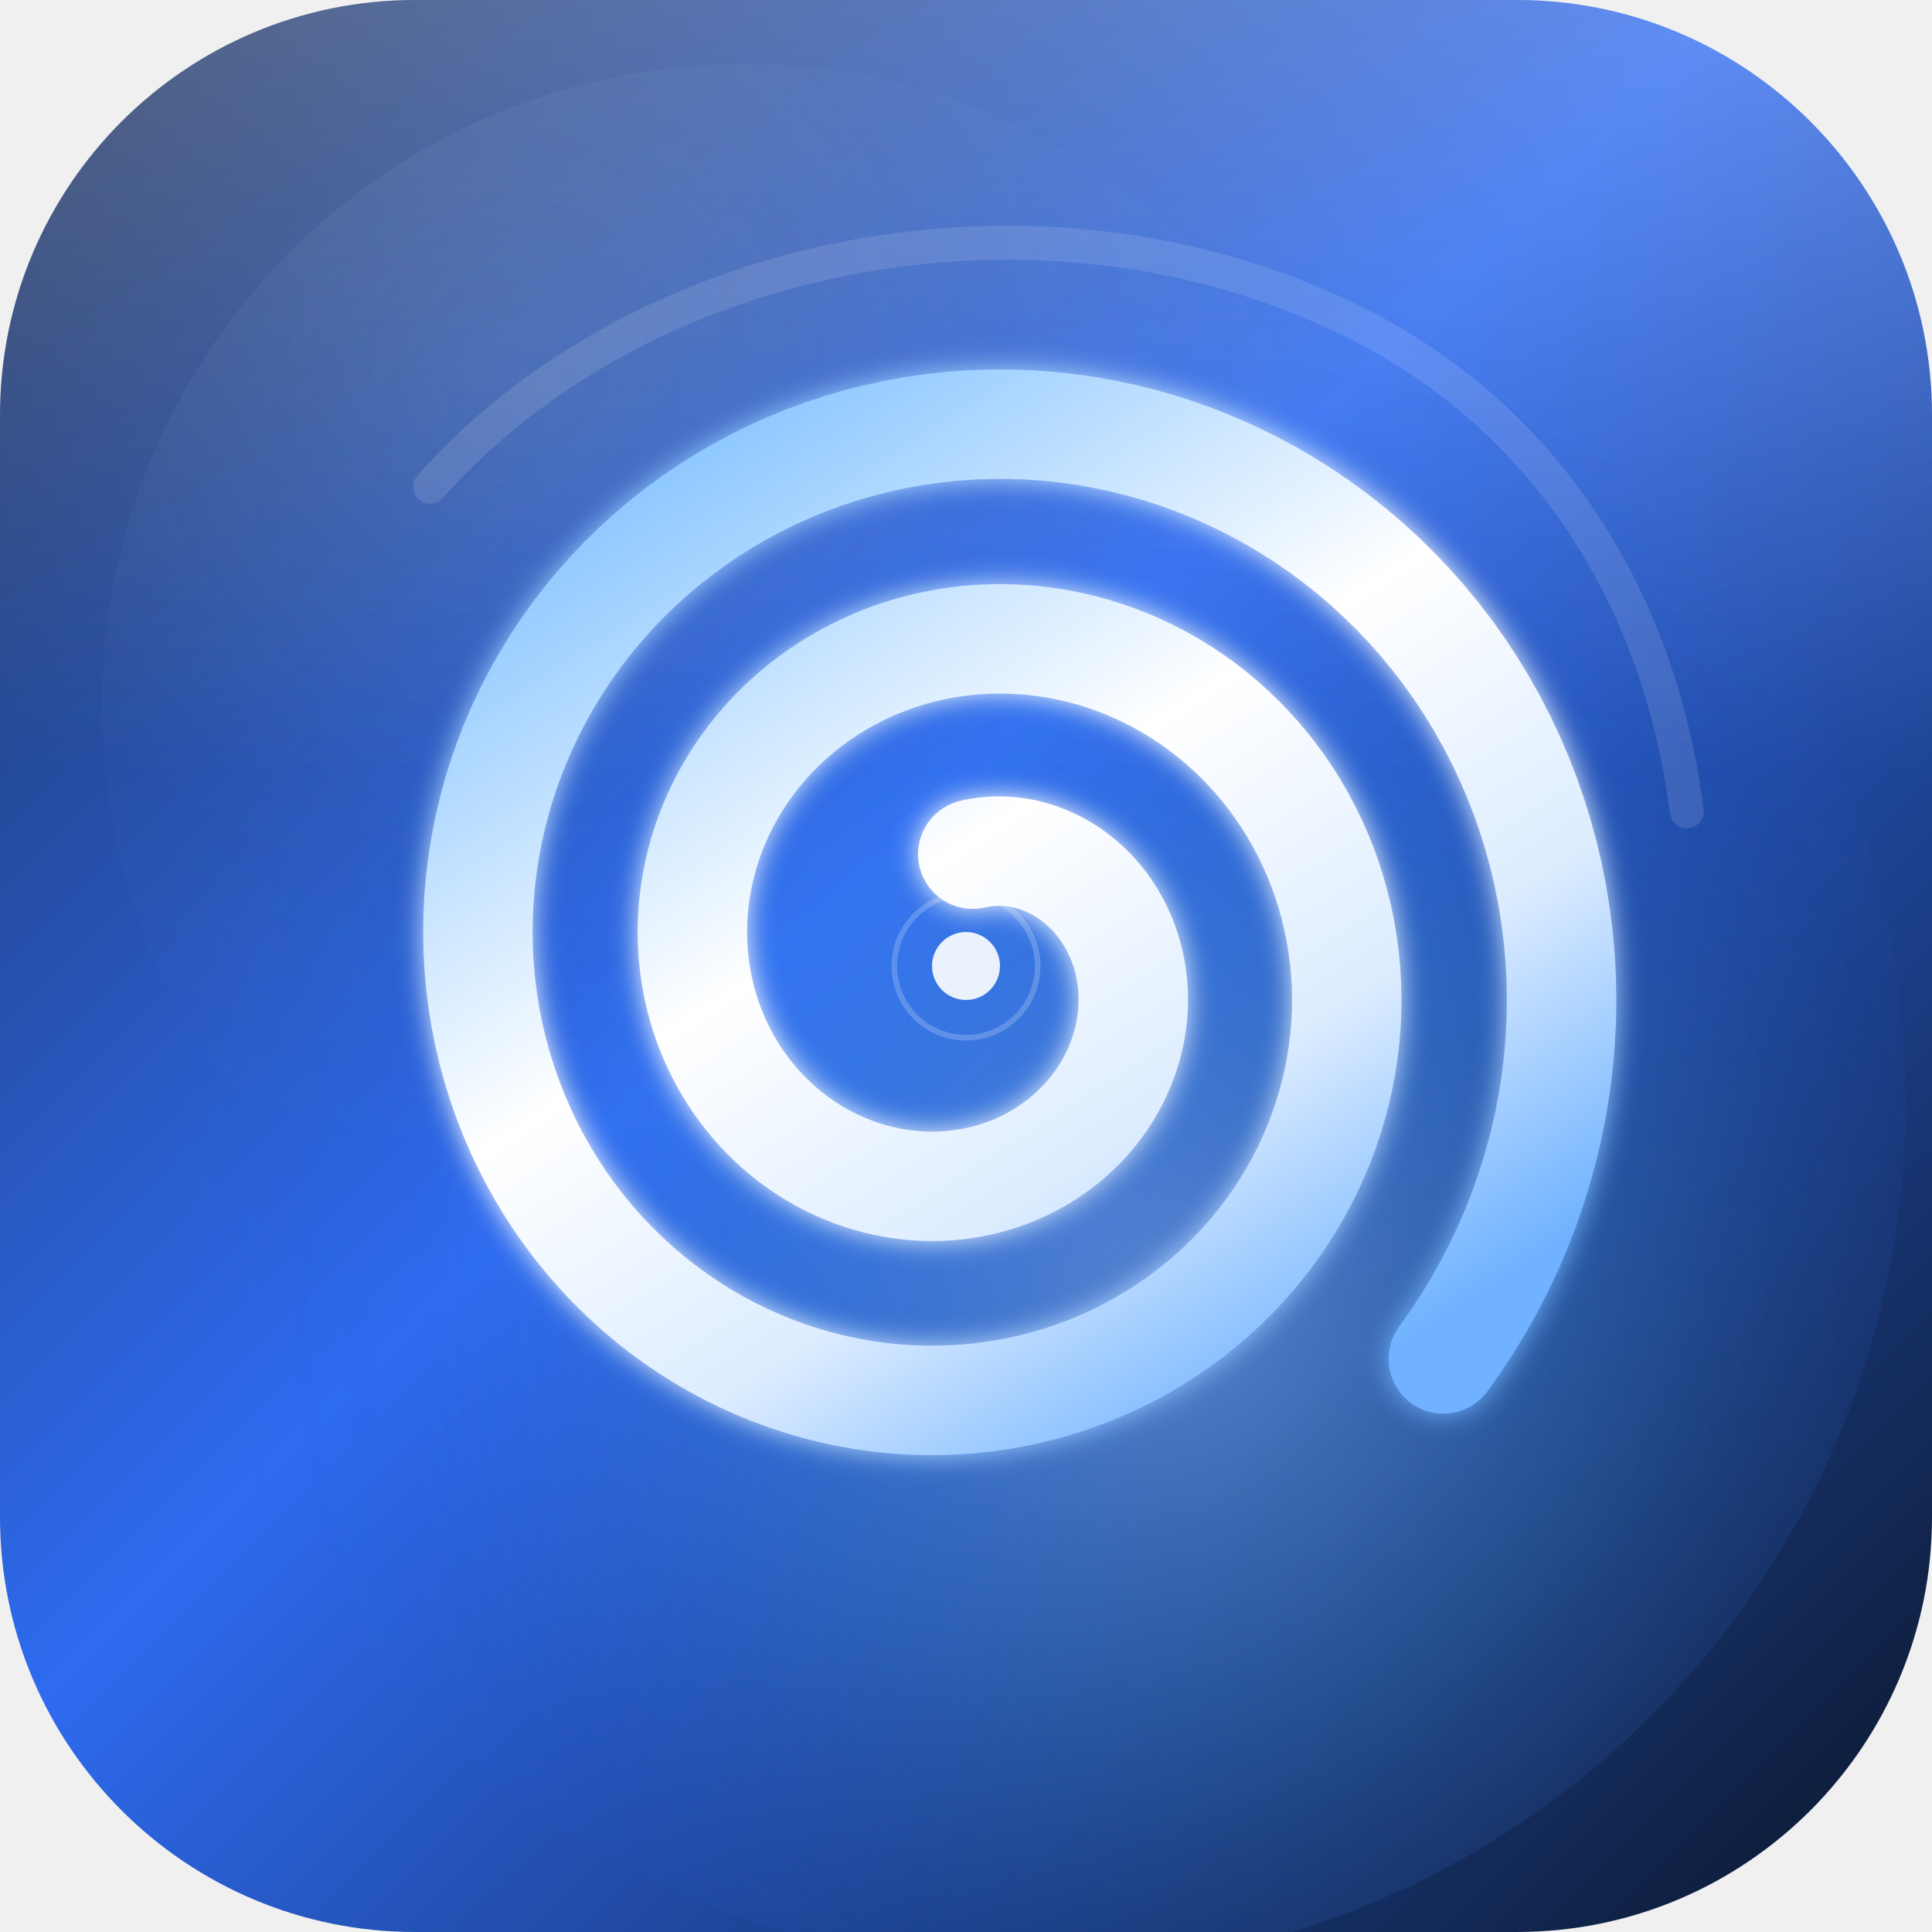
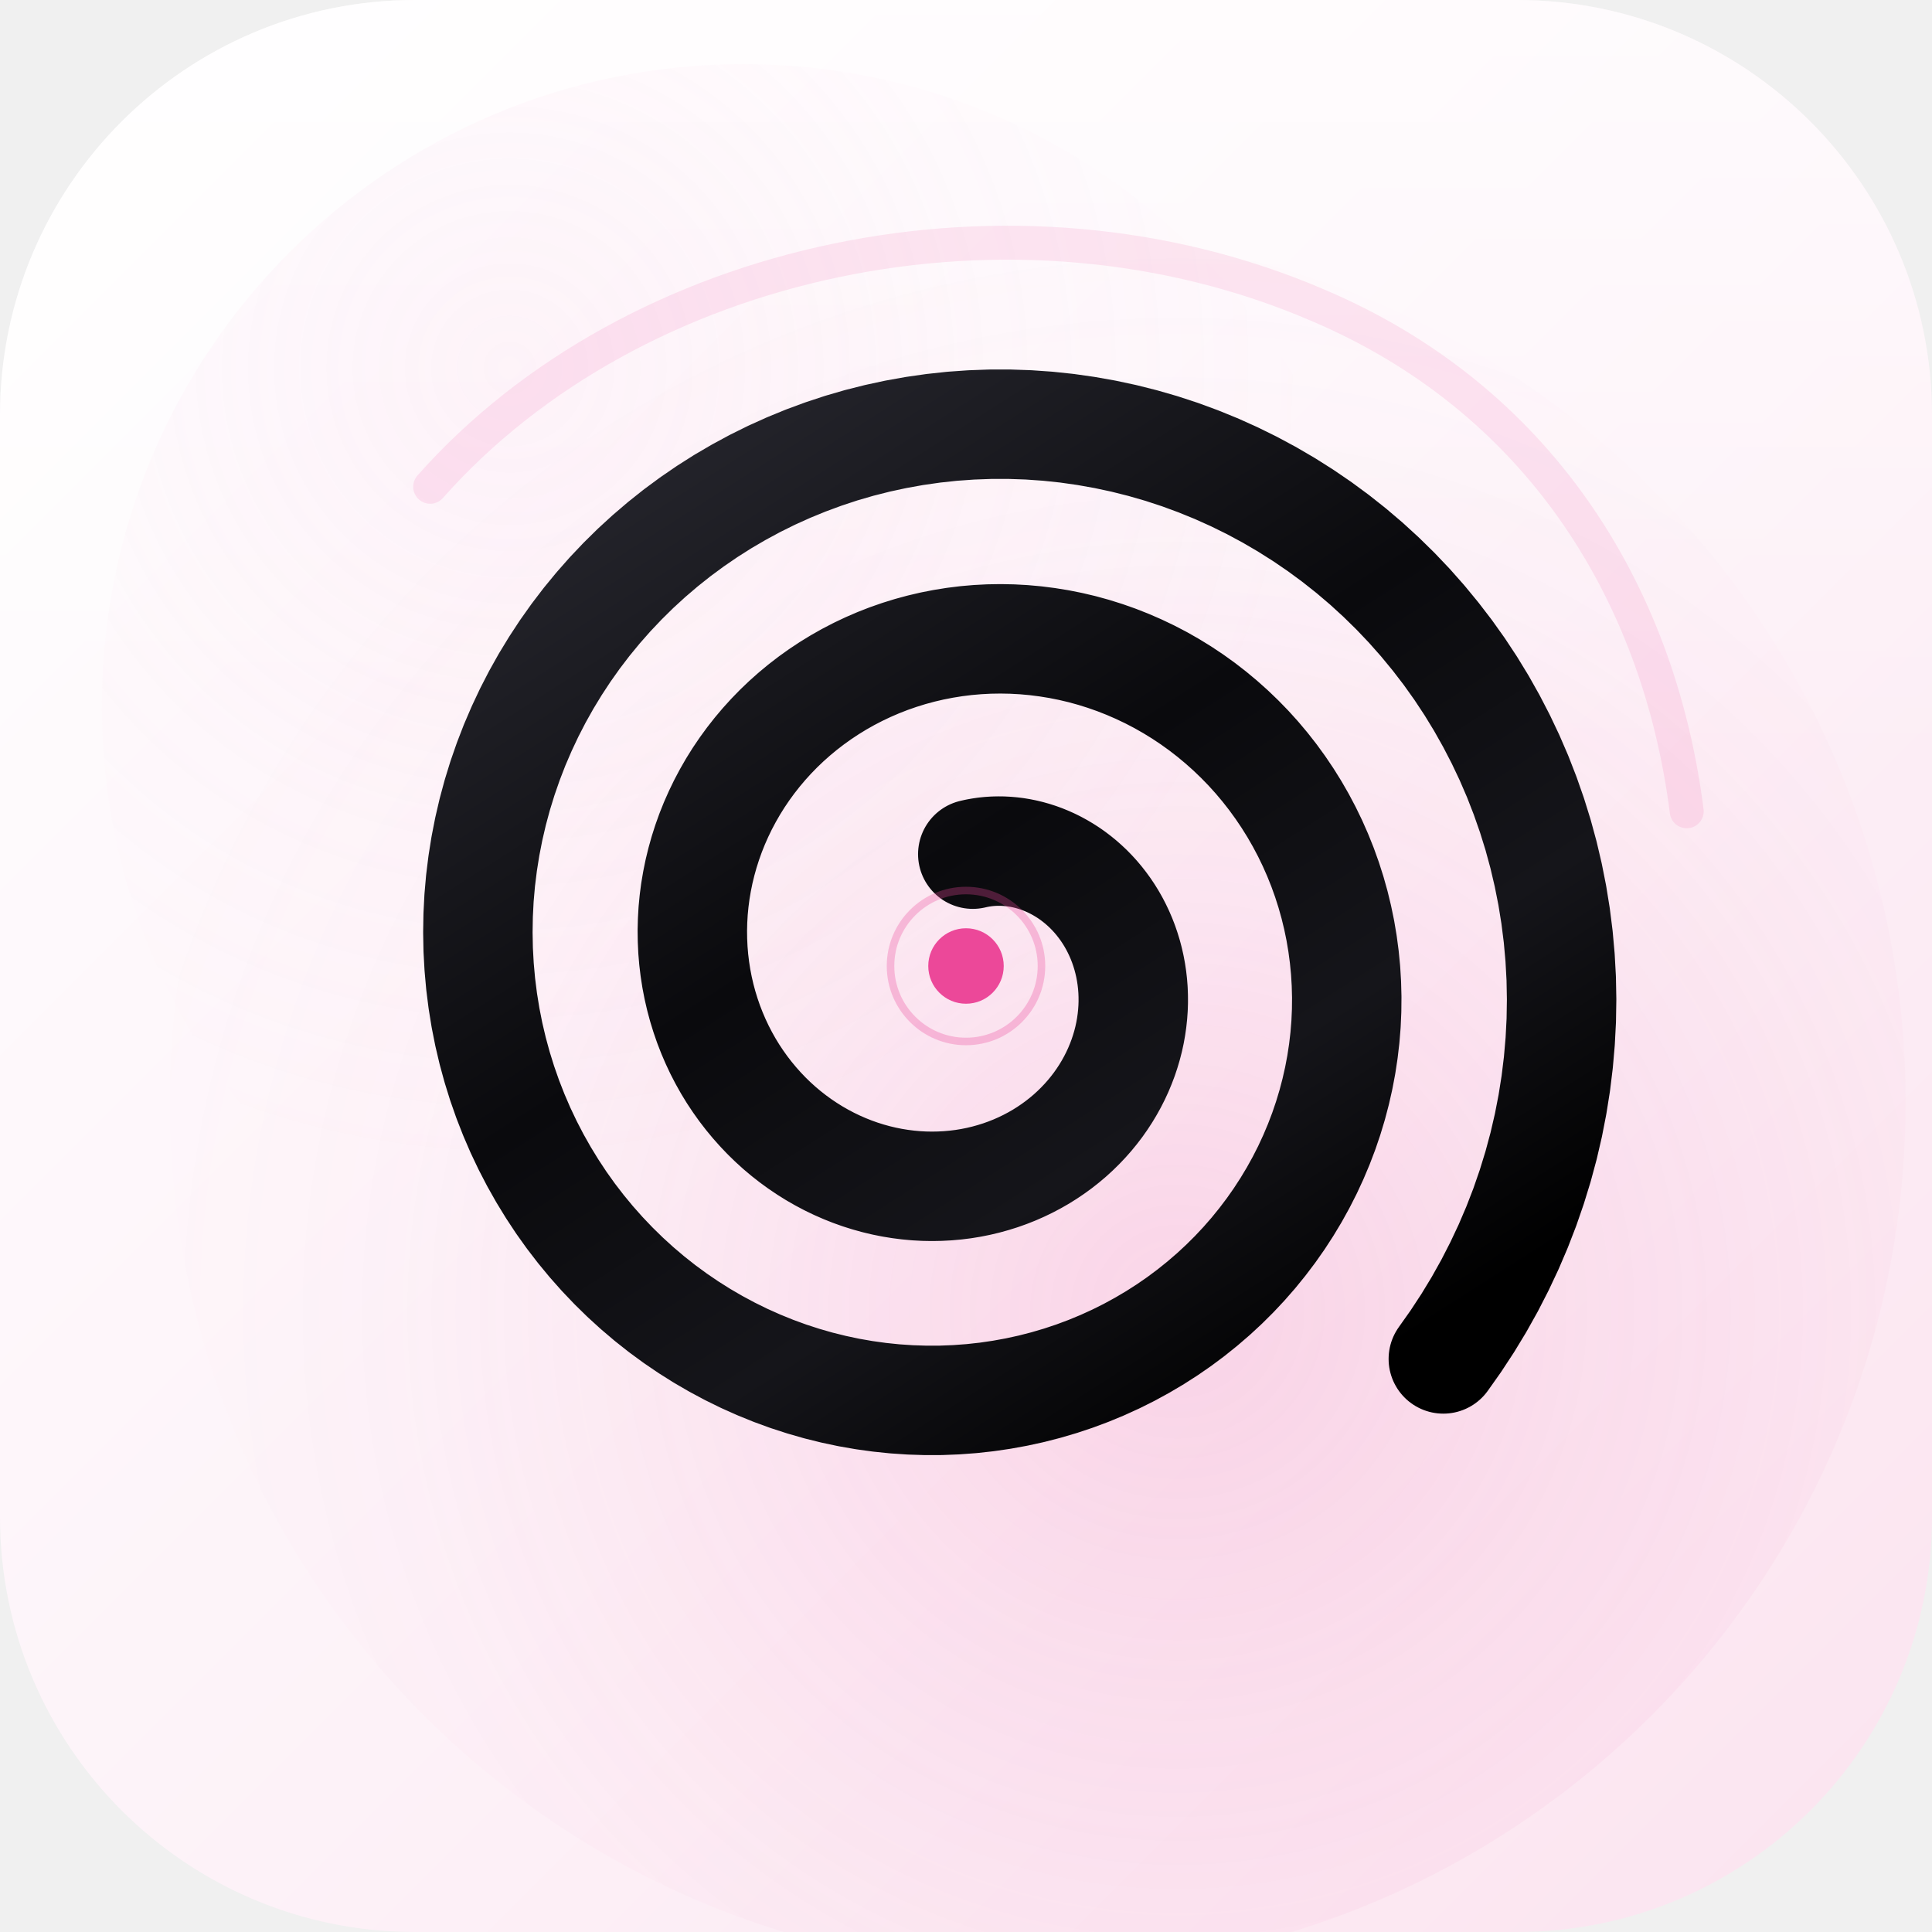
<svg xmlns="http://www.w3.org/2000/svg" viewBox="0 0 1024 1024" width="1024" height="1024">
  <defs>
    <linearGradient id="bg" x1="0%" y1="0%" x2="100%" y2="100%">
-       <stop offset="0%" stop-color="#1c2e54" />
-       <stop offset="45%" stop-color="#2e6bf0" />
-       <stop offset="100%" stop-color="#0a1426" />
+       <stop offset="0%" stop-color="#ffffff" />
+       <stop offset="55%" stop-color="#fdf2f8" />
+       <stop offset="100%" stop-color="#fbe3ef" />
    </linearGradient>
    <radialGradient id="glow" cx="58%" cy="62%" r="62%">
-       <stop offset="0%" stop-color="#a8d2ff" stop-opacity="0.40" />
-       <stop offset="38%" stop-color="#5cb8ff" stop-opacity="0.20" />
-       <stop offset="72%" stop-color="#2563eb" stop-opacity="0.05" />
-       <stop offset="100%" stop-color="#2563eb" stop-opacity="0" />
+       <stop offset="0%" stop-color="#ec4899" stop-opacity="0.16" />
+       <stop offset="38%" stop-color="#ec4899" stop-opacity="0.08" />
+       <stop offset="72%" stop-color="#ec4899" stop-opacity="0.02" />
+       <stop offset="100%" stop-color="#ec4899" stop-opacity="0" />
    </radialGradient>
    <radialGradient id="coolGlow" cx="32%" cy="24%" r="62%">
-       <stop offset="0%" stop-color="#bfe0ff" stop-opacity="0.1" />
-       <stop offset="58%" stop-color="#bfe0ff" stop-opacity="0.025" />
-       <stop offset="100%" stop-color="#bfe0ff" stop-opacity="0" />
+       <stop offset="0%" stop-color="#f9a8d4" stop-opacity="0.10" />
+       <stop offset="58%" stop-color="#f9a8d4" stop-opacity="0.03" />
+       <stop offset="100%" stop-color="#f9a8d4" stop-opacity="0" />
    </radialGradient>
    <linearGradient id="rim" x1="0%" y1="0%" x2="0%" y2="100%">
-       <stop offset="0%" stop-color="#ffffff" stop-opacity="0.24" />
+       <stop offset="0%" stop-color="#ffffff" stop-opacity="0.6" />
      <stop offset="40%" stop-color="#ffffff" stop-opacity="0" />
    </linearGradient>
    <linearGradient id="spiralStroke" x1="18%" y1="4%" x2="83%" y2="96%">
-       <stop offset="0%" stop-color="#8ec8ff" />
-       <stop offset="42%" stop-color="#ffffff" />
-       <stop offset="72%" stop-color="#dcecff" />
-       <stop offset="100%" stop-color="#6fb2ff" />
+       <stop offset="0%" stop-color="#23232a" />
+       <stop offset="42%" stop-color="#0a0a0d" />
+       <stop offset="72%" stop-color="#15151a" />
+       <stop offset="100%" stop-color="#000000" />
    </linearGradient>
-     <filter id="spiralGlow" x="-20%" y="-20%" width="140%" height="140%">
-       <feGaussianBlur in="SourceGraphic" stdDeviation="7" result="blur" />
-       <feMerge>
-         <feMergeNode in="blur" />
-         <feMergeNode in="SourceGraphic" />
-       </feMerge>
-     </filter>
  </defs>
  <rect x="0" y="0" width="1024" height="1024" rx="220" ry="220" fill="url(#bg)" />
  <rect x="0" y="0" width="1024" height="1024" rx="220" ry="220" fill="url(#rim)" />
  <circle cx="550" cy="584" r="460" fill="url(#glow)" />
  <circle cx="394" cy="374" r="340" fill="url(#coolGlow)" />
-   <path d="M 228 258 C 336 136 537 92 699 162 C 814 211 879 312 894 430" stroke="#ffffff" stroke-width="18" stroke-linecap="round" fill="none" opacity="0.12" />
-   <path d="M 515.59 452.72 L 517.73 452.24 L 519.91 451.85 L 522.12 451.53 L 524.37 451.30 L 526.65 451.15 L 528.95 451.09 L 531.27 451.11 L 533.61 451.23 L 535.97 451.43 L 538.34 451.72 L 540.72 452.11 L 543.10 452.59 L 545.49 453.17 L 547.87 453.84 L 550.25 454.60 L 552.61 455.46 L 554.96 456.42 L 557.30 457.47 L 559.61 458.62 L 561.90 459.87 L 564.16 461.21 L 566.39 462.64 L 568.58 464.17 L 570.72 465.80 L 572.83 467.51 L 574.88 469.32 L 576.89 471.21 L 578.83 473.20 L 580.72 475.27 L 582.54 477.43 L 584.29 479.67 L 585.98 481.99 L 587.59 484.39 L 589.12 486.86 L 590.57 489.41 L 591.93 492.03 L 593.21 494.72 L 594.40 497.48 L 595.49 500.29 L 596.48 503.17 L 597.38 506.10 L 598.17 509.08 L 598.86 512.11 L 599.44 515.19 L 599.91 518.31 L 600.27 521.46 L 600.52 524.65 L 600.64 527.87 L 600.66 531.11 L 600.55 534.37 L 600.32 537.64 L 599.97 540.93 L 599.50 544.23 L 598.91 547.52 L 598.19 550.82 L 597.34 554.11 L 596.37 557.38 L 595.28 560.64 L 594.05 563.88 L 592.71 567.09 L 591.24 570.27 L 589.64 573.42 L 587.92 576.52 L 586.08 579.58 L 584.11 582.59 L 582.03 585.55 L 579.82 588.44 L 577.50 591.27 L 575.06 594.03 L 572.51 596.71 L 569.85 599.32 L 567.08 601.85 L 564.20 604.28 L 561.22 606.63 L 558.14 608.87 L 554.96 611.02 L 551.69 613.07 L 548.32 615.00 L 544.87 616.82 L 541.33 618.53 L 537.72 620.12 L 534.03 621.58 L 530.27 622.92 L 526.44 624.12 L 522.55 625.20 L 518.60 626.14 L 514.60 626.94 L 510.55 627.60 L 506.46 628.11 L 502.33 628.48 L 498.16 628.70 L 493.97 628.78 L 489.76 628.70 L 485.53 628.47 L 481.29 628.08 L 477.04 627.54 L 472.80 626.85 L 468.56 626.00 L 464.33 624.99 L 460.12 623.82 L 455.93 622.50 L 451.77 621.02 L 447.65 619.38 L 443.57 617.59 L 439.53 615.64 L 435.55 613.54 L 431.63 611.29 L 427.77 608.88 L 423.98 606.33 L 420.27 603.63 L 416.63 600.78 L 413.09 597.80 L 409.64 594.67 L 406.28 591.40 L 403.04 588.00 L 399.90 584.47 L 396.87 580.81 L 393.96 577.03 L 391.18 573.13 L 388.52 569.12 L 386.00 564.99 L 383.62 560.75 L 381.38 556.42 L 379.29 551.98 L 377.35 547.46 L 375.56 542.84 L 373.94 538.15 L 372.47 533.38 L 371.17 528.53 L 370.04 523.62 L 369.08 518.66 L 368.30 513.64 L 367.69 508.57 L 367.26 503.46 L 367.02 498.32 L 366.95 493.15 L 367.08 487.96 L 367.38 482.75 L 367.88 477.54 L 368.56 472.33 L 369.44 467.12 L 370.50 461.92 L 371.76 456.74 L 373.20 451.59 L 374.83 446.48 L 376.65 441.40 L 378.66 436.37 L 380.86 431.40 L 383.24 426.48 L 385.81 421.64 L 388.55 416.87 L 391.48 412.18 L 394.59 407.58 L 397.87 403.08 L 401.32 398.68 L 404.94 394.39 L 408.73 390.21 L 412.68 386.15 L 416.79 382.22 L 421.05 378.43 L 425.46 374.78 L 430.01 371.27 L 434.71 367.91 L 439.54 364.71 L 444.50 361.67 L 449.58 358.80 L 454.79 356.10 L 460.10 353.58 L 465.52 351.24 L 471.05 349.08 L 476.67 347.12 L 482.37 345.35 L 488.16 343.78 L 494.02 342.41 L 499.94 341.25 L 505.93 340.29 L 511.97 339.54 L 518.05 339.01 L 524.18 338.69 L 530.33 338.59 L 536.50 338.71 L 542.69 339.05 L 548.88 339.61 L 555.07 340.40 L 561.25 341.40 L 567.42 342.63 L 573.56 344.08 L 579.66 345.76 L 585.73 347.66 L 591.74 349.78 L 597.69 352.12 L 603.58 354.68 L 609.39 357.45 L 615.13 360.44 L 620.77 363.65 L 626.31 367.06 L 631.75 370.68 L 637.07 374.50 L 642.27 378.53 L 647.34 382.75 L 652.28 387.16 L 657.07 391.76 L 661.72 396.54 L 666.20 401.50 L 670.52 406.64 L 674.67 411.94 L 678.64 417.41 L 682.43 423.03 L 686.03 428.80 L 689.43 434.71 L 692.63 440.76 L 695.63 446.94 L 698.41 453.24 L 700.98 459.66 L 703.32 466.18 L 705.44 472.81 L 707.33 479.53 L 708.98 486.33 L 710.40 493.21 L 711.57 500.16 L 712.50 507.17 L 713.19 514.22 L 713.62 521.32 L 713.81 528.46 L 713.74 535.61 L 713.42 542.79 L 712.84 549.96 L 712.00 557.14 L 710.91 564.31 L 709.56 571.45 L 707.95 578.56 L 706.09 585.63 L 703.97 592.66 L 701.60 599.62 L 698.97 606.52 L 696.09 613.34 L 692.97 620.08 L 689.59 626.72 L 685.97 633.26 L 682.11 639.68 L 678.02 645.98 L 673.69 652.15 L 669.13 658.18 L 664.35 664.07 L 659.34 669.80 L 654.13 675.36 L 648.70 680.75 L 643.07 685.96 L 637.24 690.98 L 631.22 695.81 L 625.01 700.44 L 618.63 704.85 L 612.07 709.05 L 605.35 713.02 L 598.48 716.77 L 591.46 720.28 L 584.29 723.55 L 577.00 726.57 L 569.58 729.34 L 562.05 731.85 L 554.41 734.10 L 546.67 736.09 L 538.85 737.80 L 530.95 739.24 L 522.98 740.41 L 514.96 741.29 L 506.88 741.89 L 498.77 742.21 L 490.62 742.23 L 482.46 741.97 L 474.29 741.42 L 466.13 740.58 L 457.97 739.45 L 449.84 738.03 L 441.75 736.31 L 433.69 734.31 L 425.70 732.01 L 417.76 729.43 L 409.90 726.56 L 402.13 723.40 L 394.45 719.97 L 386.88 716.25 L 379.43 712.26 L 372.10 708.00 L 364.91 703.47 L 357.86 698.67 L 350.97 693.62 L 344.25 688.31 L 337.70 682.75 L 331.33 676.95 L 325.16 670.91 L 319.19 664.64 L 313.43 658.15 L 307.89 651.44 L 302.57 644.52 L 297.49 637.40 L 292.66 630.08 L 288.07 622.58 L 283.74 614.91 L 279.67 607.06 L 275.87 599.06 L 272.35 590.90 L 269.11 582.61 L 266.16 574.19 L 263.50 565.64 L 261.14 556.99 L 259.08 548.23 L 257.33 539.39 L 255.89 530.47 L 254.76 521.48 L 253.95 512.43 L 253.45 503.34 L 253.28 494.21 L 253.43 485.06 L 253.90 475.90 L 254.70 466.74 L 255.83 457.60 L 257.28 448.47 L 259.06 439.38 L 261.16 430.34 L 263.58 421.35 L 266.33 412.44 L 269.40 403.60 L 272.78 394.86 L 276.49 386.22 L 280.50 377.70 L 284.82 369.31 L 289.45 361.05 L 294.38 352.95 L 299.60 345.00 L 305.11 337.23 L 310.91 329.63 L 316.99 322.23 L 323.33 315.04 L 329.95 308.05 L 336.82 301.28 L 343.95 294.75 L 351.31 288.46 L 358.91 282.42 L 366.74 276.64 L 374.79 271.12 L 383.04 265.88 L 391.50 260.93 L 400.14 256.26 L 408.96 251.89 L 417.96 247.83 L 427.11 244.08 L 436.40 240.65 L 445.84 237.53 L 455.40 234.75 L 465.07 232.31 L 474.85 230.20 L 484.72 228.43 L 494.66 227.01 L 504.67 225.93 L 514.74 225.22 L 524.85 224.85 L 534.98 224.84 L 545.13 225.19 L 555.29 225.90 L 565.44 226.97 L 575.56 228.41 L 585.65 230.20 L 595.70 232.35 L 605.68 234.86 L 615.59 237.72 L 625.41 240.94 L 635.13 244.52 L 644.75 248.44 L 654.24 252.71 L 663.59 257.32 L 672.79 262.27 L 681.83 267.55 L 690.70 273.16 L 699.39 279.09 L 707.88 285.34 L 716.16 291.89 L 724.22 298.75 L 732.05 305.91 L 739.64 313.35 L 746.98 321.07 L 754.05 329.06 L 760.85 337.32 L 767.38 345.82 L 773.61 354.57 L 779.54 363.55 L 785.16 372.76 L 790.46 382.18 L 795.44 391.79 L 800.09 401.60 L 804.40 411.59 L 808.35 421.74 L 811.96 432.05 L 815.21 442.50 L 818.09 453.08 L 820.60 463.78 L 822.74 474.58 L 824.50 485.47 L 825.88 496.44 L 826.87 507.47 L 827.48 518.55 L 827.69 529.67 L 827.51 540.82 L 826.93 551.97 L 825.96 563.12 L 824.60 574.25 L 822.84 585.34 L 820.69 596.39 L 818.14 607.38 L 815.20 618.29 L 811.87 629.11 L 808.16 639.84 L 804.06 650.44 L 799.58 660.91 L 794.72 671.24 L 789.50 681.41 L 783.90 691.42 L 777.95 701.23 L 771.64 710.85 L 764.99 720.26" stroke="url(#spiralStroke)" stroke-width="58" stroke-linecap="round" stroke-linejoin="round" fill="none" filter="url(#spiralGlow)" />
-   <circle cx="512" cy="512" r="18" fill="#ffffff" opacity="0.9" />
-   <circle cx="512" cy="512" r="38" fill="none" stroke="#ffffff" stroke-width="3" opacity="0.2" />
+   <path d="M 228 258 C 336 136 537 92 699 162 C 814 211 879 312 894 430" stroke="#ec4899" stroke-width="18" stroke-linecap="round" fill="none" opacity="0.12" />
+   <path d="M 515.59 452.72 L 517.73 452.24 L 519.91 451.85 L 522.12 451.53 L 524.37 451.30 L 526.65 451.15 L 528.95 451.09 L 531.27 451.11 L 533.61 451.23 L 535.97 451.43 L 538.34 451.72 L 540.72 452.11 L 543.10 452.59 L 545.49 453.17 L 547.87 453.84 L 550.25 454.60 L 552.61 455.46 L 554.96 456.42 L 557.30 457.47 L 559.61 458.62 L 561.90 459.87 L 564.16 461.21 L 566.39 462.64 L 568.58 464.17 L 570.72 465.80 L 572.83 467.51 L 574.88 469.32 L 576.89 471.21 L 578.83 473.20 L 580.72 475.27 L 582.54 477.43 L 584.29 479.67 L 585.98 481.99 L 587.59 484.39 L 589.12 486.86 L 590.57 489.41 L 591.93 492.03 L 593.21 494.72 L 594.40 497.48 L 595.49 500.29 L 596.48 503.17 L 597.38 506.10 L 598.17 509.08 L 598.86 512.11 L 599.44 515.19 L 599.91 518.31 L 600.27 521.46 L 600.52 524.65 L 600.64 527.87 L 600.66 531.11 L 600.55 534.37 L 600.32 537.64 L 599.97 540.93 L 599.50 544.23 L 598.91 547.52 L 598.19 550.82 L 597.34 554.11 L 596.37 557.38 L 595.28 560.64 L 594.05 563.88 L 592.71 567.09 L 591.24 570.27 L 589.64 573.42 L 587.92 576.52 L 586.08 579.58 L 584.11 582.59 L 582.03 585.55 L 579.82 588.44 L 577.50 591.27 L 575.06 594.03 L 572.51 596.71 L 569.85 599.32 L 567.08 601.85 L 564.20 604.28 L 561.22 606.63 L 558.14 608.87 L 554.96 611.02 L 551.69 613.07 L 548.32 615.00 L 544.87 616.82 L 541.33 618.53 L 537.72 620.12 L 534.03 621.58 L 530.27 622.92 L 526.44 624.12 L 522.55 625.20 L 518.60 626.14 L 514.60 626.94 L 510.55 627.60 L 506.46 628.11 L 502.33 628.48 L 498.16 628.70 L 493.97 628.78 L 489.76 628.70 L 485.53 628.47 L 481.29 628.08 L 477.04 627.54 L 472.80 626.85 L 468.56 626.00 L 464.33 624.99 L 460.12 623.82 L 455.93 622.50 L 451.77 621.02 L 447.65 619.38 L 443.57 617.59 L 439.53 615.64 L 435.55 613.54 L 431.63 611.29 L 427.77 608.88 L 423.98 606.33 L 420.27 603.63 L 416.63 600.78 L 413.09 597.80 L 409.64 594.67 L 406.28 591.40 L 403.04 588.00 L 399.90 584.47 L 396.87 580.81 L 393.96 577.03 L 391.18 573.13 L 388.52 569.12 L 386.00 564.99 L 383.62 560.75 L 381.38 556.42 L 379.29 551.98 L 377.35 547.46 L 375.56 542.84 L 373.94 538.15 L 372.47 533.38 L 371.17 528.53 L 370.04 523.62 L 369.08 518.66 L 368.30 513.64 L 367.69 508.57 L 367.26 503.46 L 367.02 498.32 L 366.95 493.15 L 367.08 487.96 L 367.38 482.75 L 367.88 477.54 L 368.56 472.33 L 369.44 467.12 L 370.50 461.92 L 371.76 456.74 L 373.20 451.59 L 374.83 446.48 L 376.65 441.40 L 378.66 436.37 L 380.86 431.40 L 383.24 426.48 L 385.81 421.64 L 388.55 416.87 L 391.48 412.18 L 394.59 407.58 L 397.87 403.08 L 401.32 398.68 L 404.94 394.39 L 408.73 390.21 L 412.68 386.15 L 416.79 382.22 L 421.05 378.43 L 425.46 374.78 L 430.01 371.27 L 434.71 367.91 L 439.54 364.71 L 444.50 361.67 L 449.58 358.80 L 454.79 356.10 L 460.10 353.58 L 465.52 351.24 L 471.05 349.08 L 476.67 347.12 L 482.37 345.35 L 488.16 343.78 L 494.02 342.41 L 499.94 341.25 L 505.93 340.29 L 511.97 339.54 L 518.05 339.01 L 524.18 338.69 L 530.33 338.59 L 536.50 338.71 L 542.69 339.05 L 548.88 339.61 L 555.07 340.40 L 561.25 341.40 L 567.42 342.63 L 573.56 344.08 L 579.66 345.76 L 585.73 347.66 L 591.74 349.78 L 597.69 352.12 L 603.58 354.68 L 609.39 357.45 L 615.13 360.44 L 620.77 363.65 L 626.31 367.06 L 631.75 370.68 L 637.07 374.50 L 642.27 378.53 L 647.34 382.75 L 652.28 387.16 L 657.07 391.76 L 661.72 396.54 L 666.20 401.50 L 670.52 406.64 L 674.67 411.94 L 678.64 417.41 L 682.43 423.03 L 686.03 428.80 L 689.43 434.71 L 692.63 440.76 L 695.63 446.94 L 698.41 453.24 L 700.98 459.66 L 703.32 466.18 L 705.44 472.81 L 707.33 479.53 L 708.98 486.33 L 710.40 493.21 L 711.57 500.16 L 712.50 507.17 L 713.19 514.22 L 713.62 521.32 L 713.81 528.46 L 713.74 535.61 L 713.42 542.79 L 712.84 549.96 L 712.00 557.14 L 710.91 564.31 L 709.56 571.45 L 707.95 578.56 L 706.09 585.63 L 703.97 592.66 L 701.60 599.62 L 698.97 606.52 L 696.09 613.34 L 692.97 620.08 L 689.59 626.72 L 685.97 633.26 L 682.11 639.68 L 678.02 645.98 L 673.69 652.15 L 669.13 658.18 L 664.35 664.07 L 659.34 669.80 L 654.13 675.36 L 648.70 680.75 L 643.07 685.96 L 637.24 690.98 L 631.22 695.81 L 625.01 700.44 L 618.63 704.85 L 612.07 709.05 L 605.35 713.02 L 598.48 716.77 L 591.46 720.28 L 584.29 723.55 L 577.00 726.57 L 569.58 729.34 L 562.05 731.85 L 554.41 734.10 L 546.67 736.09 L 538.85 737.80 L 530.95 739.24 L 522.98 740.41 L 514.96 741.29 L 506.88 741.89 L 498.77 742.21 L 490.62 742.23 L 482.46 741.97 L 474.29 741.42 L 466.13 740.58 L 457.97 739.45 L 449.84 738.03 L 441.75 736.31 L 433.69 734.31 L 425.70 732.01 L 417.76 729.43 L 409.90 726.56 L 402.13 723.40 L 394.45 719.97 L 386.88 716.25 L 379.43 712.26 L 372.10 708.00 L 364.91 703.47 L 357.86 698.67 L 350.97 693.62 L 344.25 688.31 L 337.70 682.75 L 331.33 676.95 L 325.16 670.91 L 319.19 664.64 L 313.43 658.15 L 307.89 651.44 L 302.57 644.52 L 297.49 637.40 L 292.66 630.08 L 288.07 622.58 L 283.74 614.91 L 279.67 607.06 L 275.87 599.06 L 272.35 590.90 L 269.11 582.61 L 266.16 574.19 L 263.50 565.64 L 261.14 556.99 L 259.08 548.23 L 257.33 539.39 L 255.89 530.47 L 254.76 521.48 L 253.95 512.43 L 253.45 503.34 L 253.28 494.21 L 253.43 485.06 L 253.90 475.90 L 254.70 466.74 L 255.83 457.60 L 257.28 448.47 L 259.06 439.38 L 261.16 430.34 L 263.58 421.35 L 266.33 412.44 L 269.40 403.60 L 272.78 394.86 L 276.49 386.22 L 280.50 377.70 L 284.82 369.31 L 289.45 361.05 L 294.38 352.95 L 299.60 345.00 L 305.11 337.23 L 310.91 329.63 L 316.99 322.23 L 323.33 315.04 L 329.95 308.05 L 336.82 301.28 L 343.95 294.75 L 351.31 288.46 L 358.91 282.42 L 366.74 276.64 L 374.79 271.12 L 383.04 265.88 L 391.50 260.93 L 400.14 256.26 L 408.96 251.89 L 417.96 247.83 L 427.11 244.08 L 436.40 240.65 L 445.84 237.53 L 455.40 234.75 L 465.07 232.31 L 474.85 230.20 L 484.72 228.43 L 494.66 227.01 L 504.67 225.93 L 514.74 225.22 L 524.85 224.85 L 534.98 224.84 L 545.13 225.19 L 555.29 225.90 L 565.44 226.97 L 575.56 228.41 L 585.65 230.20 L 595.70 232.35 L 605.68 234.86 L 615.59 237.72 L 625.41 240.94 L 635.13 244.52 L 644.75 248.44 L 654.24 252.71 L 663.59 257.32 L 672.79 262.27 L 681.83 267.55 L 690.70 273.16 L 699.39 279.09 L 707.88 285.34 L 716.16 291.89 L 724.22 298.75 L 732.05 305.91 L 739.64 313.35 L 746.98 321.07 L 754.05 329.06 L 760.85 337.32 L 767.38 345.82 L 773.61 354.57 L 779.54 363.55 L 785.16 372.76 L 790.46 382.18 L 795.44 391.79 L 800.09 401.60 L 804.40 411.59 L 808.35 421.74 L 811.96 432.05 L 815.21 442.50 L 818.09 453.08 L 820.60 463.78 L 822.74 474.58 L 824.50 485.47 L 825.88 496.44 L 826.87 507.47 L 827.48 518.55 L 827.69 529.67 L 827.51 540.82 L 826.93 551.97 L 825.96 563.12 L 824.60 574.25 L 822.84 585.34 L 820.69 596.39 L 818.14 607.38 L 815.20 618.29 L 811.87 629.11 L 808.16 639.84 L 804.06 650.44 L 799.58 660.91 L 794.72 671.24 L 789.50 681.41 L 783.90 691.42 L 777.95 701.23 L 771.64 710.85 L 764.99 720.26" stroke="url(#spiralStroke)" stroke-width="58" stroke-linecap="round" stroke-linejoin="round" fill="none" />
+   <circle cx="512" cy="512" r="20" fill="#ec4899" />
+   <circle cx="512" cy="512" r="40" fill="none" stroke="#ec4899" stroke-width="4" opacity="0.3" />
</svg>
